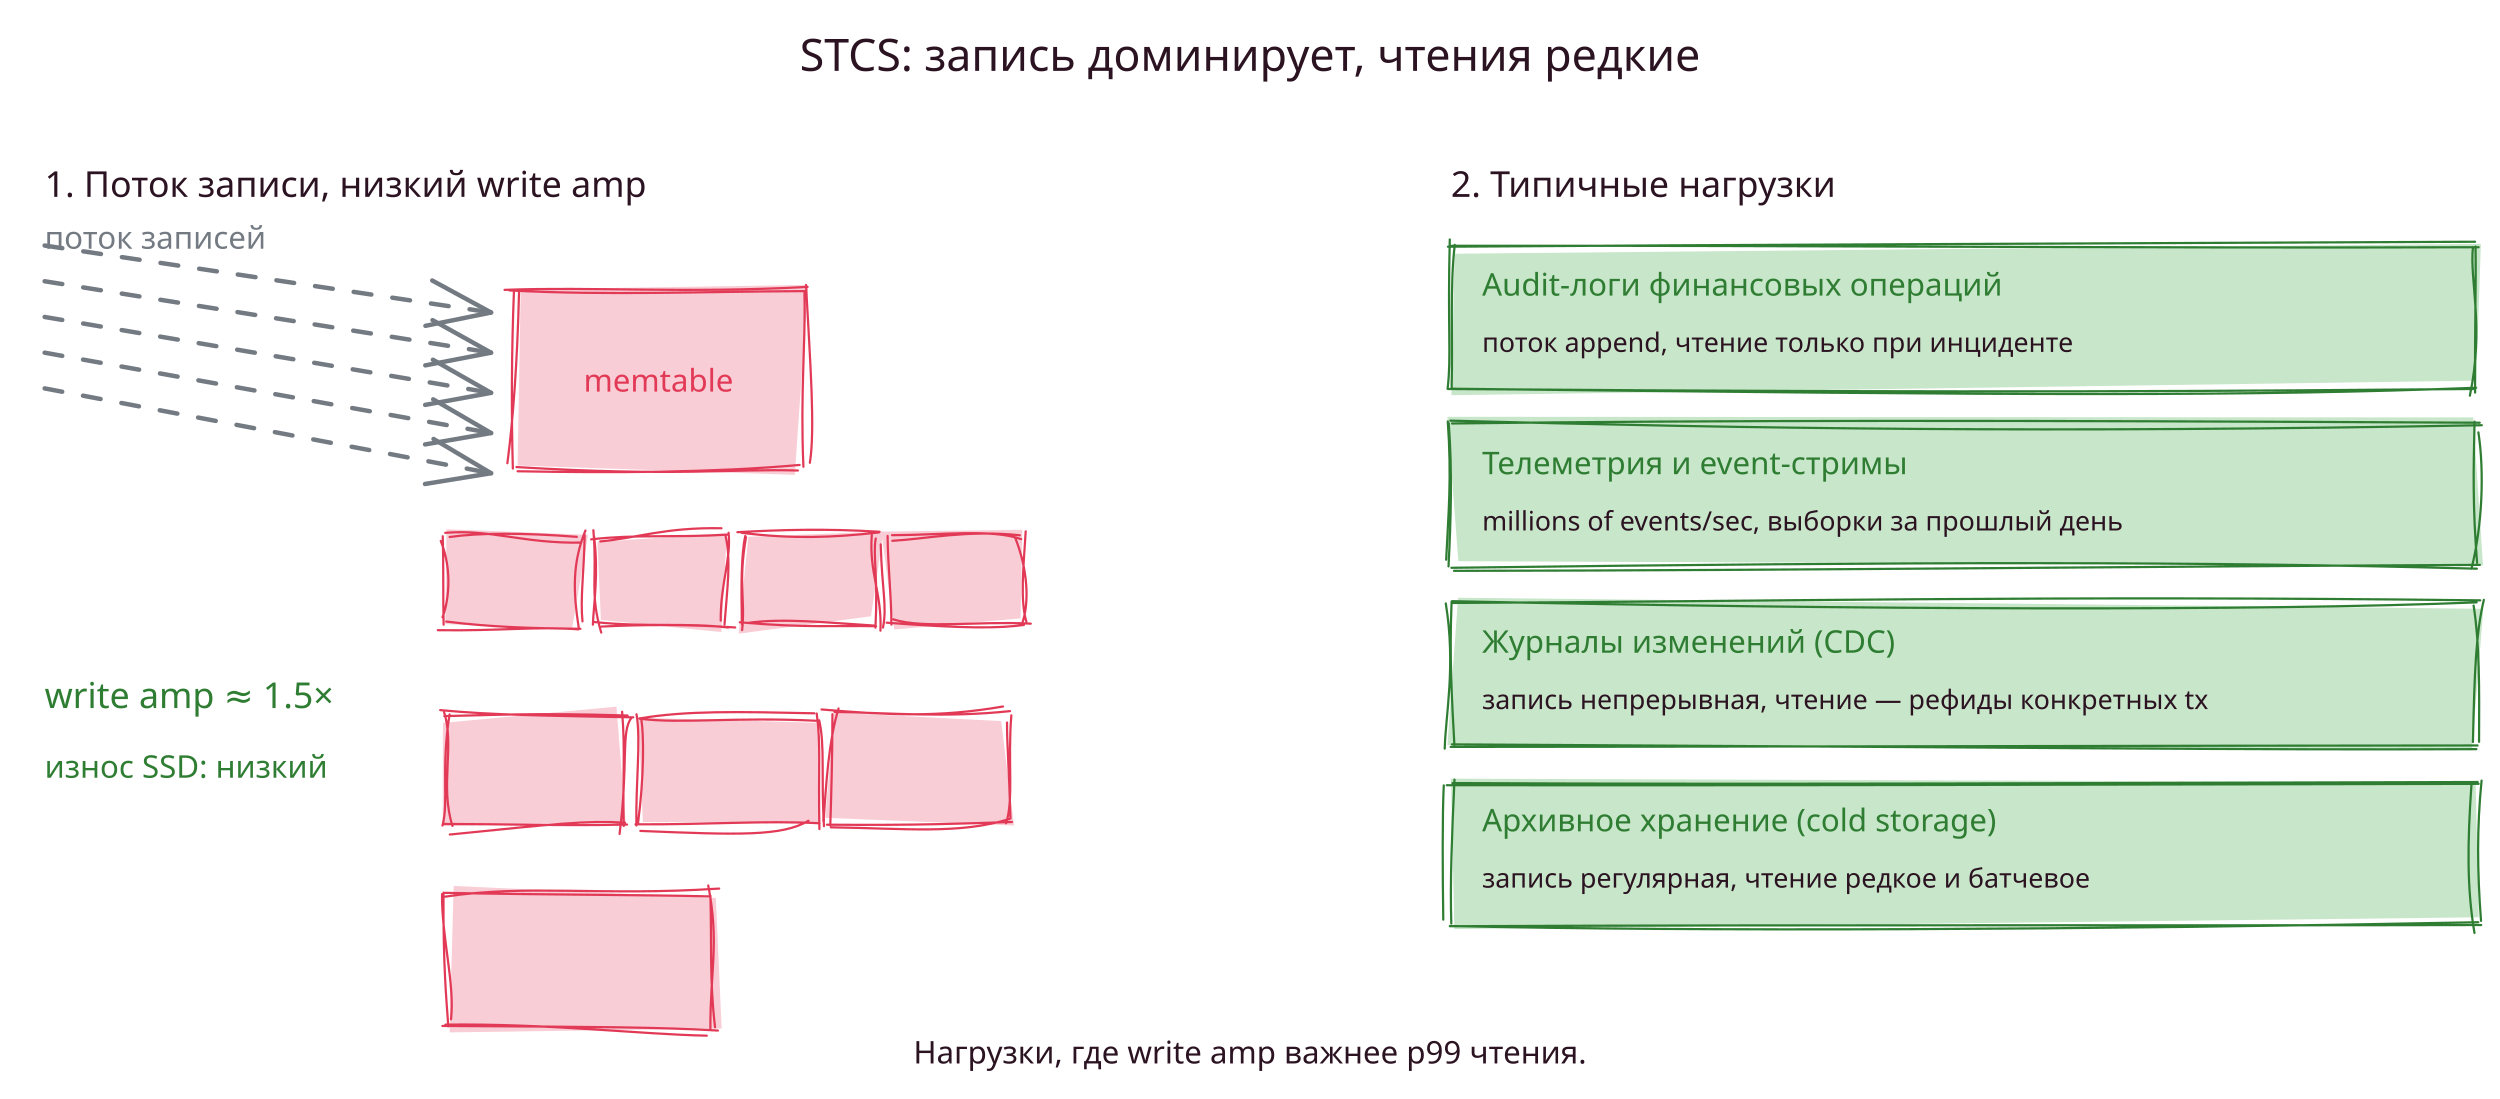
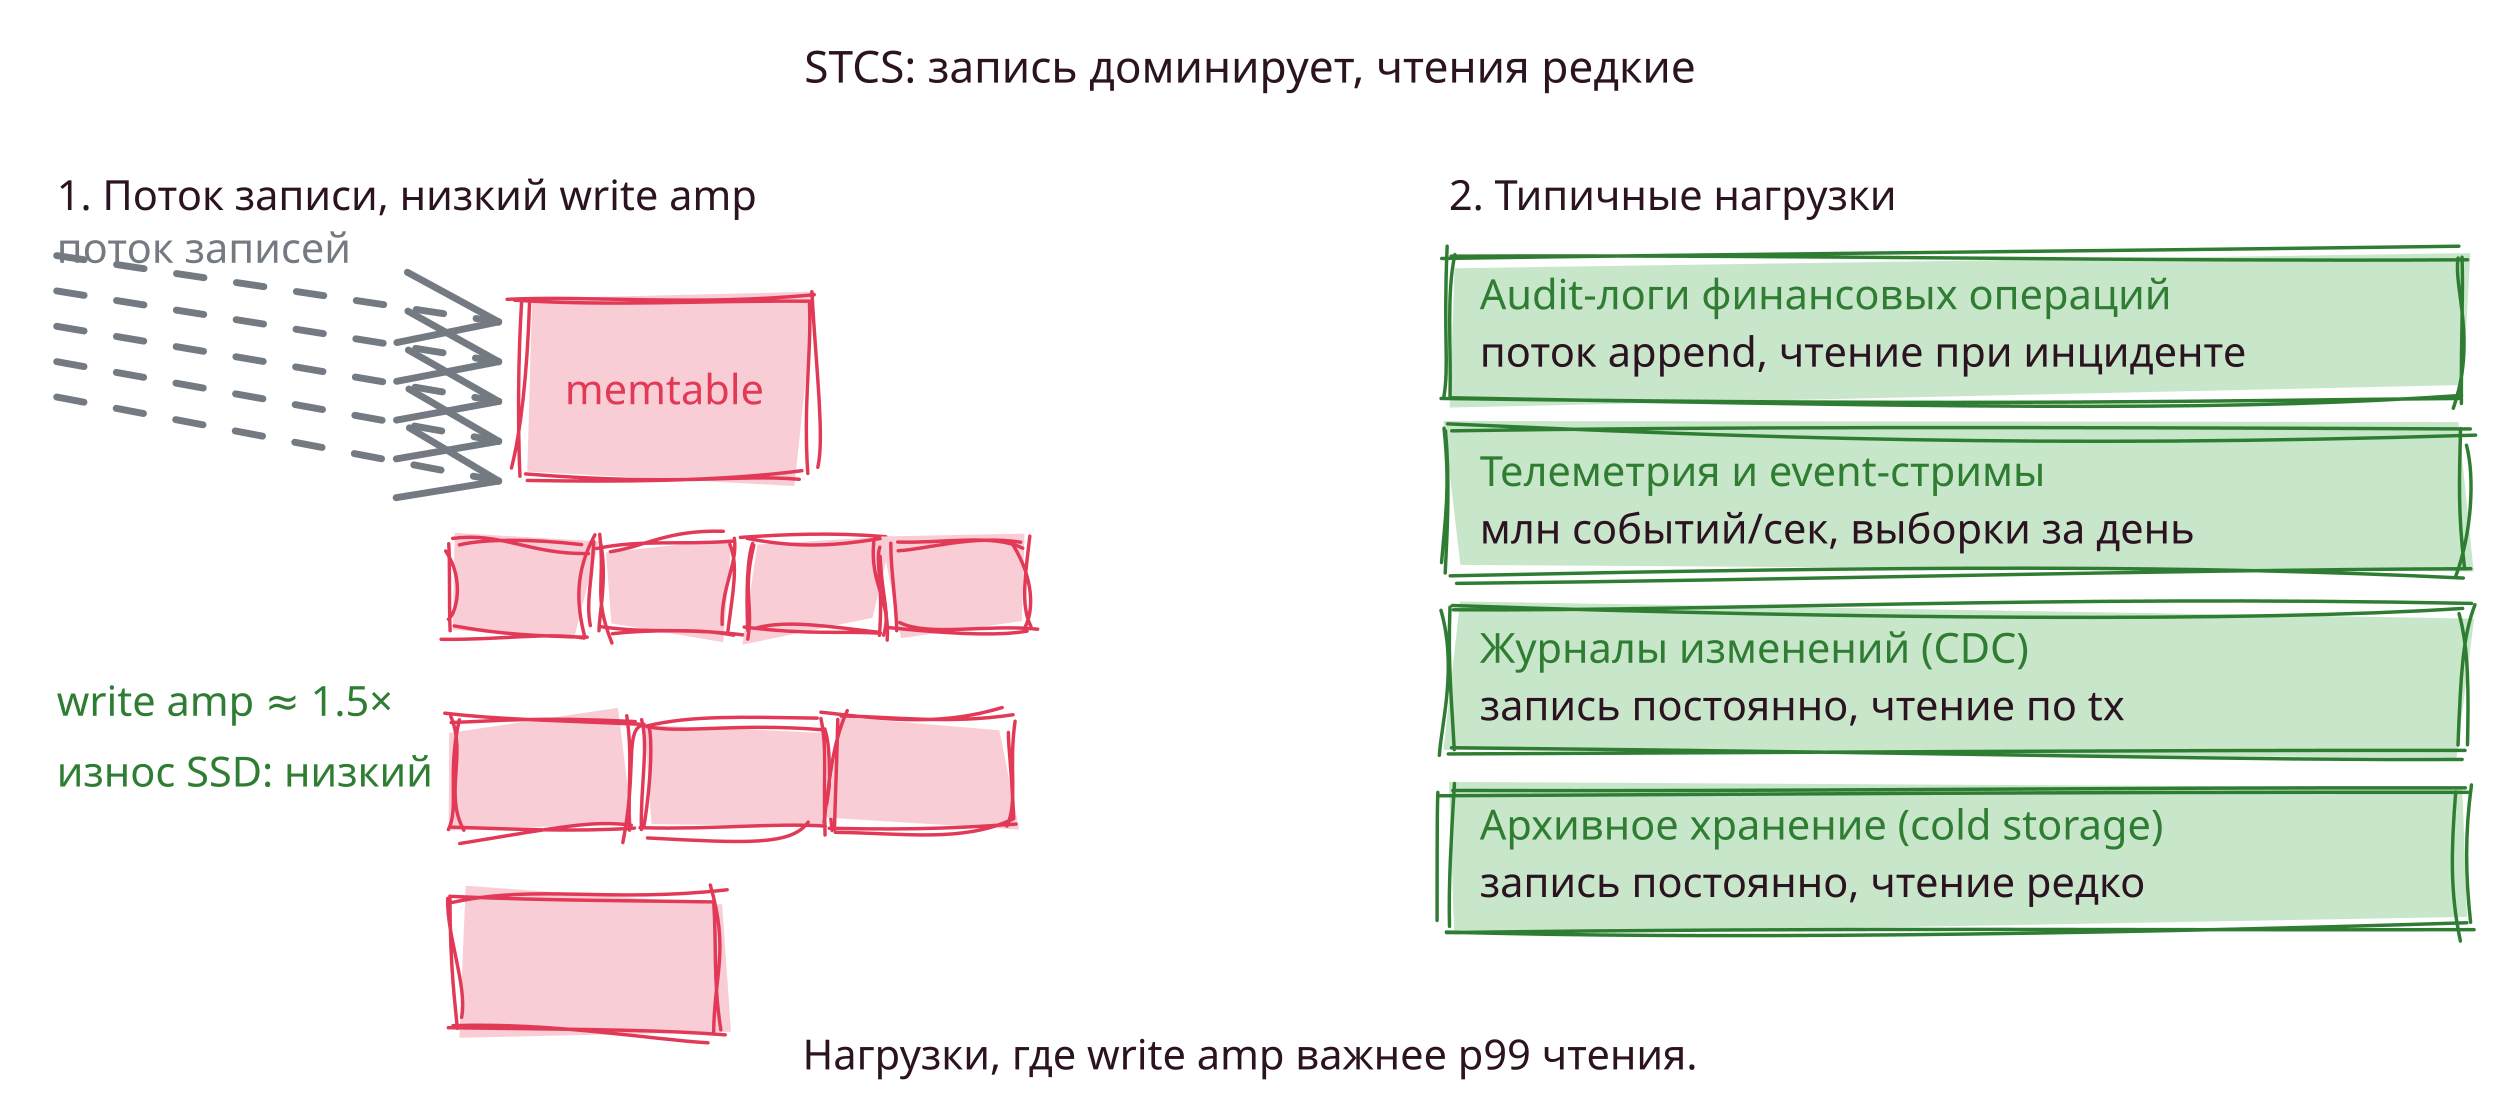
- <svg xmlns="http://www.w3.org/2000/svg" version="1.1" viewBox="0 0 1120 492" width="1120" height="492">
+ <svg xmlns="http://www.w3.org/2000/svg" version="1.1" viewBox="0 0 722.128 321.277" width="722.128" height="321.277">
  <defs>
    <style>
      @font-face {
        font-family: "Virgil";
        src: url("https://excalidraw.com/Virgil.woff2");
      }
      @font-face {
        font-family: "Cascadia";
        src: url("https://excalidraw.com/Cascadia.woff2");
      }
    </style>
  </defs>
-   <rect x="0" y="0" width="1120" height="492" fill="transparent" />
-   <g transform="translate(10 10) rotate(0 550 14)">
-     <text x="550" y="14.0" dominant-baseline="central" font-family="Cascadia, Segoe UI Emoji" font-size="20px" fill="#2B1321" text-anchor="middle" style="white-space: pre;" direction="ltr">STCS: запись доминирует, чтения редкие</text>
+   <rect x="0" y="0" width="722.128" height="321.277" fill="transparent" />
+   <g transform="translate(10 10) rotate(0 351.0638 8.93617)">
+     <text x="351.064" y="8.9" dominant-baseline="central" font-family="Cascadia, sans-serif" font-size="12.766px" fill="#2B1321" text-anchor="middle" style="white-space: pre;" direction="ltr">STCS: запись доминирует, чтения редкие</text>
  </g>
-   <g transform="translate(20 70) rotate(0 270 12)">
-     <text x="0" y="12.0" dominant-baseline="central" font-family="Cascadia, Segoe UI Emoji" font-size="16px" fill="#2B1321" text-anchor="start" style="white-space: pre;" direction="ltr">1. Поток записи, низкий write amp</text>
+   <g transform="translate(16.38298 48.29787) rotate(0 172.3404 7.659574)">
+     <text x="0" y="7.7" dominant-baseline="central" font-family="Cascadia, sans-serif" font-size="12px" fill="#2B1321" text-anchor="start" style="white-space: pre;" direction="ltr">1. Поток записи, низкий write amp</text>
  </g>
-   <g stroke-linecap="round" transform="translate(230 130) rotate(0 65 40)">
-     <path d="M3.26 -0.38 L131.98 -2.36 L126.06 82.74 L1.88 78.57" stroke="none" stroke-width="0" fill="#F8CDD6" />
-     <path d="M-3.95 -0.14 C34.67 -1.63, 76.96 1.49, 131.79 -1.46 M-1.81 0.11 C42.71 2.45, 84.27 0.6, 130.99 0.42 M131.09 -2.34 C133 33.01, 135.23 62.26, 132.82 77.32 M130.41 1.22 C130.98 23.76, 128.48 45.83, 129.93 79.1 M127.46 80.79 C97.75 79.93, 72.88 83.57, 1.37 79.24 M128.22 78.3 C88.65 81.79, 43.75 81.91, 1.88 81.12 M-2.7 77.52 C-0.17 58.53, 1.75 32.6, 2.53 0.94 M-0.24 79.91 C-0.94 55.41, -0.82 27.32, 0.24 0.62" stroke="#E23956" stroke-width="1" fill="none" />
+   <g stroke-linecap="round" transform="translate(150.4255 86.59574) rotate(0 41.48936 25.53191)">
+     <path d="M3.26 -0.38 L84.96 -2.36 L79.04 53.8 L1.88 49.64" stroke="none" stroke-width="0" fill="#F8CDD6" />
+     <path d="M-3.95 -0.14 C20.99 -1.28, 49.6 1.83, 84.77 -1.46 M-1.81 0.11 C27.27 1.98, 53.39 0.12, 83.97 0.42 M84.07 -2.34 C85.47 21.83, 87.71 39.91, 85.8 48.39 M83.39 1.22 C84.02 15.69, 81.53 29.7, 82.91 50.16 M80.44 51.85 C61.63 50.3, 47.67 53.94, 1.37 50.3 M81.2 49.37 C57.15 52.5, 27.77 52.61, 1.88 52.18 M-2.7 48.59 C-0.08 38.66, 1.85 21.79, 2.53 0.94 M-0.24 50.97 C-0.89 35.81, -0.77 17.06, 0.24 0.62" stroke="#E23956" stroke-width="1" fill="none" />
  </g>
-   <g transform="translate(230 130) rotate(0 65 40)">
-     <text x="65" y="40.0" dominant-baseline="central" font-family="Cascadia, Segoe UI Emoji" font-size="14px" fill="#E23956" text-anchor="middle" style="white-space: pre;" direction="ltr">memtable</text>
+   <g transform="translate(150.4255 86.59574) rotate(0 41.48936 25.53191)">
+     <text x="41.489" y="25.5" dominant-baseline="central" font-family="Cascadia, sans-serif" font-size="12px" fill="#E23956" text-anchor="middle" style="white-space: pre;" direction="ltr">memtable</text>
  </g>
  <g stroke-linecap="round">
-     <g transform="translate(20 110) rotate(0 100 15)">
-       <path d="M0 0 C33.33 5, 166.67 25, 200 30" stroke="#737A82" stroke-width="2" fill="none" stroke-dasharray="8 9.5" />
+     <g transform="translate(16.38298 73.82979) rotate(0 63.82979 9.574468)">
+       <path d="M0 0 C21.28 3.19, 106.38 15.96, 127.66 19.15" stroke="#737A82" stroke-width="2" fill="none" stroke-dasharray="8 9.5" />
    </g>
-     <g transform="translate(20 110) rotate(0 100 15)">
-       <path d="M170.6 35.97 C179.16 34.23, 187.71 32.49, 200 30" stroke="#737A82" stroke-width="2" fill="none" />
+     <g transform="translate(16.38298 73.82979) rotate(0 63.82979 9.574468)">
+       <path d="M98.26 25.11 C106.82 23.38, 115.37 21.64, 127.66 19.15" stroke="#737A82" stroke-width="2" fill="none" />
    </g>
-     <g transform="translate(20 110) rotate(0 100 15)">
-       <path d="M173.64 15.67 C181.31 19.84, 188.98 24.01, 200 30" stroke="#737A82" stroke-width="2" fill="none" />
+     <g transform="translate(16.38298 73.82979) rotate(0 63.82979 9.574468)">
+       <path d="M101.3 4.82 C108.97 8.99, 116.64 13.16, 127.66 19.15" stroke="#737A82" stroke-width="2" fill="none" />
    </g>
  </g>
  <g stroke-linecap="round">
-     <g transform="translate(20 126) rotate(0 100 16)">
-       <path d="M0 0 C33.33 5.33, 166.67 26.67, 200 32" stroke="#737A82" stroke-width="2" fill="none" stroke-dasharray="8 9.5" />
+     <g transform="translate(16.38298 84.04255) rotate(0 63.82979 10.21277)">
+       <path d="M0 0 C21.28 3.4, 106.38 17.02, 127.66 20.43" stroke="#737A82" stroke-width="2" fill="none" stroke-dasharray="8 9.5" />
    </g>
-     <g transform="translate(20 126) rotate(0 100 16)">
-       <path d="M170.54 37.68 C179.12 36.03, 187.69 34.37, 200 32" stroke="#737A82" stroke-width="2" fill="none" />
+     <g transform="translate(16.38298 84.04255) rotate(0 63.82979 10.21277)">
+       <path d="M98.2 26.1 C106.77 24.45, 115.35 22.8, 127.66 20.43" stroke="#737A82" stroke-width="2" fill="none" />
    </g>
-     <g transform="translate(20 126) rotate(0 100 16)">
-       <path d="M173.78 17.41 C181.41 21.66, 189.04 25.9, 200 32" stroke="#737A82" stroke-width="2" fill="none" />
+     <g transform="translate(16.38298 84.04255) rotate(0 63.82979 10.21277)">
+       <path d="M101.44 5.84 C109.07 10.08, 116.7 14.33, 127.66 20.43" stroke="#737A82" stroke-width="2" fill="none" />
    </g>
  </g>
  <g stroke-linecap="round">
-     <g transform="translate(20 142) rotate(0 100 17)">
-       <path d="M0 0 C33.33 5.67, 166.67 28.33, 200 34" stroke="#737A82" stroke-width="2" fill="none" stroke-dasharray="8 9.5" />
+     <g transform="translate(16.38298 94.25532) rotate(0 63.82979 10.85106)">
+       <path d="M0 0 C21.28 3.62, 106.38 18.09, 127.66 21.7" stroke="#737A82" stroke-width="2" fill="none" stroke-dasharray="8 9.5" />
    </g>
-     <g transform="translate(20 142) rotate(0 100 17)">
-       <path d="M170.49 39.39 C179.08 37.82, 187.67 36.25, 200 34" stroke="#737A82" stroke-width="2" fill="none" />
+     <g transform="translate(16.38298 94.25532) rotate(0 63.82979 10.85106)">
+       <path d="M98.15 27.09 C106.74 25.52, 115.33 23.96, 127.66 21.7" stroke="#737A82" stroke-width="2" fill="none" />
    </g>
-     <g transform="translate(20 142) rotate(0 100 17)">
-       <path d="M173.93 19.16 C181.52 23.48, 189.1 27.8, 200 34" stroke="#737A82" stroke-width="2" fill="none" />
+     <g transform="translate(16.38298 94.25532) rotate(0 63.82979 10.85106)">
+       <path d="M101.59 6.86 C109.18 11.18, 116.76 15.5, 127.66 21.7" stroke="#737A82" stroke-width="2" fill="none" />
    </g>
  </g>
  <g stroke-linecap="round">
-     <g transform="translate(20 158) rotate(0 100 18)">
-       <path d="M0 0 C33.33 6, 166.67 30, 200 36" stroke="#737A82" stroke-width="2" fill="none" stroke-dasharray="8 9.5" />
+     <g transform="translate(16.38298 104.4681) rotate(0 63.82979 11.48936)">
+       <path d="M0 0 C21.28 3.83, 106.38 19.15, 127.66 22.98" stroke="#737A82" stroke-width="2" fill="none" stroke-dasharray="8 9.5" />
    </g>
-     <g transform="translate(20 158) rotate(0 100 18)">
-       <path d="M170.44 41.1 C179.04 39.62, 187.65 38.13, 200 36" stroke="#737A82" stroke-width="2" fill="none" />
+     <g transform="translate(16.38298 104.4681) rotate(0 63.82979 11.48936)">
+       <path d="M98.1 28.08 C106.7 26.6, 115.31 25.11, 127.66 22.98" stroke="#737A82" stroke-width="2" fill="none" />
    </g>
-     <g transform="translate(20 158) rotate(0 100 18)">
-       <path d="M174.07 20.91 C181.62 25.3, 189.17 29.69, 200 36" stroke="#737A82" stroke-width="2" fill="none" />
+     <g transform="translate(16.38298 104.4681) rotate(0 63.82979 11.48936)">
+       <path d="M101.73 7.89 C109.28 12.28, 116.82 16.67, 127.66 22.98" stroke="#737A82" stroke-width="2" fill="none" />
    </g>
  </g>
  <g stroke-linecap="round">
-     <g transform="translate(20 174) rotate(0 100 19)">
-       <path d="M0 0 C33.33 6.33, 166.67 31.67, 200 38" stroke="#737A82" stroke-width="2" fill="none" stroke-dasharray="8 9.5" />
+     <g transform="translate(16.38298 114.6809) rotate(0 63.82979 12.12766)">
+       <path d="M0 0 C21.28 4.04, 106.38 20.21, 127.66 24.26" stroke="#737A82" stroke-width="2" fill="none" stroke-dasharray="8 9.5" />
    </g>
-     <g transform="translate(20 174) rotate(0 100 19)">
-       <path d="M170.39 42.82 C179.01 41.42, 187.63 40.01, 200 38" stroke="#737A82" stroke-width="2" fill="none" />
+     <g transform="translate(16.38298 114.6809) rotate(0 63.82979 12.12766)">
+       <path d="M98.05 29.07 C106.67 27.67, 115.29 26.27, 127.66 24.26" stroke="#737A82" stroke-width="2" fill="none" />
    </g>
-     <g transform="translate(20 174) rotate(0 100 19)">
-       <path d="M174.22 22.66 C181.72 27.12, 189.23 31.59, 200 38" stroke="#737A82" stroke-width="2" fill="none" />
+     <g transform="translate(16.38298 114.6809) rotate(0 63.82979 12.12766)">
+       <path d="M101.88 8.91 C109.38 13.38, 116.89 17.84, 127.66 24.26" stroke="#737A82" stroke-width="2" fill="none" />
    </g>
  </g>
-   <g transform="translate(20 95) rotate(0 100 11)">
-     <text x="0" y="11.0" dominant-baseline="central" font-family="Cascadia, Segoe UI Emoji" font-size="14px" fill="#737A82" text-anchor="start" style="white-space: pre;" direction="ltr">поток записей</text>
+   <g transform="translate(16.38298 64.25532) rotate(0 63.82979 7.021277)">
+     <text x="0" y="7.0" dominant-baseline="central" font-family="Cascadia, sans-serif" font-size="12px" fill="#737A82" text-anchor="start" style="white-space: pre;" direction="ltr">поток записей</text>
  </g>
-   <g stroke-linecap="round" transform="translate(200 240) rotate(0 30 20)">
-     <path d="M0.05 -2.89 L63.44 -0.41 L56.18 42.23 L-0.5 39.61" stroke="none" stroke-width="0" fill="#F8CDD6" />
-     <path d="M-0.52 -1.29 C20.08 -2.98, 34.31 3.54, 60.39 3.09 M1.43 0.58 C14.28 -1.3, 34.06 -1.39, 58.42 0.51 M62.27 -2.32 C56.35 12.13, 56.72 25.26, 59.32 41.5 M61.93 -0.35 C61.64 16.85, 59.9 27.95, 60.95 38.37 M59.15 41.96 C41.91 40.51, 23.39 42.76, -3.86 42.32 M60.03 41.7 C38.07 41.5, 19.67 40.93, -0.08 38.45 M-1.76 36.52 C0.61 30.59, 3.1 16.3, -2.54 2.35 M-1.26 39.85 C-1.57 26.58, -1.26 10.7, -1.65 0.24" stroke="#E23956" stroke-width="1" fill="none" />
+   <g stroke-linecap="round" transform="translate(131.2766 156.8085) rotate(0 19.14894 12.76596)">
+     <path d="M0.05 -2.89 L41.74 -0.41 L34.48 27.76 L-0.5 25.14" stroke="none" stroke-width="0" fill="#F8CDD6" />
+     <path d="M-0.52 -1.29 C13.76 -3.15, 21.67 3.37, 38.69 3.09 M1.43 0.58 C8.42 -1.13, 22.34 -1.21, 36.72 0.51 M40.56 -2.32 C34.8 8.28, 35.16 17.55, 37.61 27.04 M40.23 -0.35 C39.67 11.45, 37.93 17.15, 39.25 23.9 M37.45 27.49 C26.35 25.8, 13.96 28.05, -3.86 27.86 M38.33 27.24 C23.85 26.94, 12.93 26.37, -0.08 23.99 M-1.76 22.05 C0.55 20.49, 3.03 10.57, -2.54 2.35 M-1.26 25.39 C-1.6 17.08, -1.28 6.15, -1.65 0.24" stroke="#E23956" stroke-width="1" fill="none" />
  </g>
-   <g stroke-linecap="round" transform="translate(266 240) rotate(0 30 20)">
-     <path d="M1.64 2.79 L59.62 -1.17 L57.2 43.17 L3.2 37.74" stroke="none" stroke-width="0" fill="#F8CDD6" />
-     <path d="M2.91 2.56 C18.8 1.18, 32.07 -3.86, 57.22 -3.34 M-1.16 1.64 C18.6 -0.68, 35.53 0.95, 60.1 -0.48 M60.41 -1.32 C61.61 10.45, 56.74 21.49, 56.88 38.03 M59.12 0.45 C61.51 10.89, 59.87 23, 58.58 39.78 M63.36 41.11 C44.16 39.72, 20.89 39.79, 3.49 40.71 M60.25 41.13 C40.61 38.83, 24.64 41.17, -0.32 38.62 M3.35 43.39 C-1.91 25.53, 1.65 19.13, -0.17 -2.47 M-0.39 39.85 C-0.06 30.86, 2.28 16.89, 0.11 0.19" stroke="#E23956" stroke-width="1" fill="none" />
+   <g stroke-linecap="round" transform="translate(173.4043 156.8085) rotate(0 19.14894 12.76596)">
+     <path d="M1.64 2.79 L37.92 -1.17 L35.5 28.7 L3.2 23.27" stroke="none" stroke-width="0" fill="#F8CDD6" />
+     <path d="M2.91 2.56 C12.48 1.19, 19.43 -3.86, 35.52 -3.34 M-1.16 1.64 C11.82 -1, 21.96 0.64, 38.4 -0.48 M38.71 -1.32 C39.75 6.09, 34.88 12.78, 35.18 23.56 M37.42 0.45 C39.94 6.4, 38.29 14.03, 36.87 25.31 M41.66 26.64 C29.27 25.01, 12.82 25.09, 3.49 26.24 M38.55 26.66 C25.34 24.17, 15.8 26.51, -0.32 24.15 M3.35 28.92 C-2.13 15.05, 1.43 12.64, -0.17 -2.47 M-0.39 25.38 C-0.31 20.31, 2.04 10.25, 0.11 0.19" stroke="#E23956" stroke-width="1" fill="none" />
  </g>
-   <g stroke-linecap="round" transform="translate(332 240) rotate(0 30 20)">
-     <path d="M3.24 0.48 L63.8 -1.92 L58.21 36.1 L-1.09 43.87" stroke="none" stroke-width="0" fill="#F8CDD6" />
-     <path d="M-1.66 -1.58 C17.52 -2.65, 37.83 -3.27, 62.05 -1.77 M0.24 -1.3 C22.92 1.53, 41 0.89, 61.78 -1.47 M58.56 -0.31 C57.27 16.77, 63.16 25.73, 62.44 42.55 M60.32 1.25 C58.99 8.92, 61.43 18.05, 60.2 41.19 M59.57 40.25 C38.4 38.92, 18.4 36.82, 2.83 39.1 M60.48 40.55 C43.15 40.16, 29.6 41.42, -0.57 38.79 M0.47 42.26 C1.98 28.47, -1.4 21.96, 2.2 0.7 M0.48 39.84 C-0.15 23.15, 0.22 7.09, 1.87 0.14" stroke="#E23956" stroke-width="1" fill="none" />
+   <g stroke-linecap="round" transform="translate(215.5319 156.8085) rotate(0 19.14894 12.76596)">
+     <path d="M3.24 0.48 L42.1 -1.92 L36.51 21.63 L-1.09 29.4" stroke="none" stroke-width="0" fill="#F8CDD6" />
+     <path d="M-1.66 -1.58 C11.2 -2.47, 25.19 -3.09, 40.34 -1.77 M0.24 -1.3 C15.21 1.59, 25.58 0.95, 40.08 -1.47 M36.86 -0.31 C35.67 11.91, 41.57 16, 40.74 28.08 M38.61 1.25 C37.23 5.35, 39.68 10.91, 38.5 26.72 M37.87 25.78 C24.19 24.22, 11.69 22.13, 2.83 24.63 M38.78 26.09 C26.83 25.4, 18.68 26.66, -0.57 24.32 M0.47 27.8 C2.17 17.61, -1.2 14.7, 2.2 0.7 M0.48 25.37 C-0.04 14.44, 0.33 4.14, 1.87 0.14" stroke="#E23956" stroke-width="1" fill="none" />
  </g>
-   <g stroke-linecap="round" transform="translate(398 240) rotate(0 30 20)">
-     <path d="M-3.16 -1.83 L59.99 -2.68 L59.23 37.04 L2.61 42" stroke="none" stroke-width="0" fill="#F8CDD6" />
-     <path d="M1.77 2.28 C16.24 1.51, 35.59 -2.68, 58.87 -0.2 M1.65 -0.24 C23.24 -0.25, 46.47 -3.17, 59.46 1.54 M56.71 0.69 C62.52 15.09, 63.19 29.97, 60 39.07 M61.51 -1.94 C60.46 14.95, 59 29.1, 61.83 38.6 M63.78 39.4 C40.64 38.12, 15.9 41.85, 2.18 37.48 M60.71 39.98 C49.69 41.49, 34.57 41.66, -0.81 38.96 M-2.41 41.14 C-0.54 31.42, -2.84 24.79, -3.44 3.88 M1.35 39.83 C1.36 27.43, -0.24 13.28, -0.36 0.09" stroke="#E23956" stroke-width="1" fill="none" />
+   <g stroke-linecap="round" transform="translate(257.6596 156.8085) rotate(0 19.14894 12.76596)">
+     <path d="M-3.16 -1.83 L38.28 -2.68 L37.52 22.57 L2.61 27.53" stroke="none" stroke-width="0" fill="#F8CDD6" />
+     <path d="M1.77 2.28 C9.92 1.87, 22.95 -2.32, 37.17 -0.2 M1.65 -0.24 C14.6 0.19, 29.19 -2.74, 37.76 1.54 M35 0.69 C40.61 9.72, 41.28 19.22, 38.3 24.6 M39.8 -1.94 C38.52 9.4, 37.06 18.01, 40.13 24.13 M42.08 24.93 C27.11 23.44, 10.55 27.16, 2.18 23.01 M39 25.51 C32.33 26.63, 21.55 26.8, -0.81 24.49 M-2.41 26.67 C-0.51 20.17, -2.81 16.77, -3.44 3.88 M1.35 25.36 C1.25 17.67, -0.36 8.24, -0.36 0.09" stroke="#E23956" stroke-width="1" fill="none" />
  </g>
-   <g stroke-linecap="round" transform="translate(200 320) rotate(0 40 25)">
-     <path d="M-1.56 3.85 L76.17 -3.43 L80.24 47.98 L-1.69 50.13" stroke="none" stroke-width="0" fill="#F8CDD6" />
-     <path d="M-2.8 -1.87 C20.78 0.39, 44.99 0.62, 83.7 1.37 M-0.95 0.82 C20.38 0.43, 37.57 -0.77, 81.14 0.55 M82.85 1.69 C78.14 7.48, 81.57 22.33, 77.56 53.6 M78.7 -1.14 C80.22 16.18, 78.85 30.56, 79.46 50 M79.99 48.54 C62.72 47.51, 49.08 49.07, 1.52 53.87 M80.93 49.4 C53.18 50.07, 25.45 49.15, -1.05 49.12 M2.71 50.01 C-2.98 32.39, 3.79 13.69, -1.07 -0.95 M-1.77 49.83 C1.11 39.18, -2.48 24.42, 1.4 0.05" stroke="#E23956" stroke-width="1" fill="none" />
+   <g stroke-linecap="round" transform="translate(131.2766 207.8723) rotate(0 25.53191 15.95745)">
+     <path d="M-1.56 3.85 L47.23 -3.43 L51.31 29.89 L-1.69 32.05" stroke="none" stroke-width="0" fill="#F8CDD6" />
+     <path d="M-2.8 -1.87 C12.36 -0.06, 28.15 0.18, 54.76 1.37 M-0.95 0.82 C13.41 0.35, 23.64 -0.85, 52.2 0.55 M53.92 1.69 C49.28 3.75, 52.71 14.87, 48.63 35.51 M49.76 -1.14 C51.48 10.39, 50.12 18.98, 50.52 31.92 M51.06 30.46 C39.8 29.15, 32.19 30.71, 1.52 35.78 M52 31.32 C34.43 32.49, 16.89 31.58, -1.05 31.04 M2.71 31.93 C-3.13 21.48, 3.64 9.95, -1.07 -0.95 M-1.77 31.74 C1.41 25.67, -2.17 15.49, 1.4 0.05" stroke="#E23956" stroke-width="1" fill="none" />
  </g>
-   <g stroke-linecap="round" transform="translate(286 320) rotate(0 40 25)">
-     <path d="M0.04 1.54 L80.35 3.81 L81.26 48.91 L2.01 48.26" stroke="none" stroke-width="0" fill="#F8CDD6" />
-     <path d="M0.63 1.99 C19.51 4.39, 42.75 1.06, 80.52 2.94 M0.46 1.87 C21.55 -1.7, 44.75 -1.18, 78.82 -0.44 M81 2.69 C83.61 14.15, 81.81 27.27, 83.13 50.12 M79.89 -0.34 C81.81 13.58, 80.54 24.35, 81.09 51.41 M76.21 47.69 C64.33 54.71, 45.33 54.09, 0.87 52.25 M81.16 48.83 C56.69 47.49, 32.35 49.49, -1.3 49.29 M-0.18 48.89 C2.62 27.6, 2.45 9.05, 1.3 2.23 M-0.9 49.82 C-1.23 30.19, 1.21 12.06, -0.84 0" stroke="#E23956" stroke-width="1" fill="none" />
+   <g stroke-linecap="round" transform="translate(186.1702 207.8723) rotate(0 25.53191 15.95745)">
+     <path d="M0.04 1.54 L51.41 3.81 L52.32 30.83 L2.01 30.18" stroke="none" stroke-width="0" fill="#F8CDD6" />
+     <path d="M0.63 1.99 C11.08 4.18, 25.91 0.84, 51.59 2.94 M0.46 1.87 C13.35 -1.28, 28.34 -0.76, 49.88 -0.44 M52.06 2.69 C54.36 9.78, 52.56 18.54, 54.19 32.03 M50.95 -0.34 C52.85 8.93, 51.58 15.05, 52.15 33.33 M47.27 29.61 C42.32 36.36, 30.25 35.74, 0.87 34.17 M52.22 30.74 C36.54 29.78, 20.99 31.78, -1.3 31.21 M-0.18 30.8 C2.26 16.21, 2.1 4.35, 1.3 2.23 M-0.9 31.73 C-1.2 18.99, 1.24 7.75, -0.84 0" stroke="#E23956" stroke-width="1" fill="none" />
  </g>
-   <g stroke-linecap="round" transform="translate(372 320) rotate(0 40 25)">
-     <path d="M1.64 -0.77 L76.53 3.05 L82.27 49.85 L-2.28 46.39" stroke="none" stroke-width="0" fill="#F8CDD6" />
-     <path d="M-3.95 -2.16 C26.23 0.4, 48.52 1.49, 77.35 -3.49 M1.86 -1.07 C26.73 -0.63, 51.93 1.62, 80.49 -1.42 M79.15 3.69 C79.08 12.82, 80.05 24.21, 80.69 46.64 M81.08 0.47 C79.41 20.98, 82.24 38.14, 78.71 48.82 M80.42 46.84 C57.94 53.9, 33.58 51.11, 0.22 50.64 M81.39 48.25 C60.19 48.91, 39.24 49.83, -1.54 49.46 M-3.06 47.76 C-1.79 30.8, -0.88 12.4, 3.67 -2.6 M-0.03 49.81 C0.44 35.2, 0.9 19.71, 0.93 -0.05" stroke="#E23956" stroke-width="1" fill="none" />
+   <g stroke-linecap="round" transform="translate(241.0638 207.8723) rotate(0 25.53191 15.95745)">
+     <path d="M1.64 -0.77 L47.6 3.05 L53.34 31.76 L-2.28 28.31" stroke="none" stroke-width="0" fill="#F8CDD6" />
+     <path d="M-3.95 -2.16 C17.8 0.42, 31.67 1.51, 48.41 -3.49 M1.86 -1.07 C17.29 -0.86, 33.05 1.38, 51.56 -1.42 M50.21 3.69 C50.17 7.82, 51.13 14.21, 51.75 28.56 M52.14 0.47 C50.22 13.86, 53.05 23.89, 49.78 30.74 M51.48 28.75 C36.84 35.56, 20.32 32.77, 0.22 32.55 M52.45 30.17 C38.65 31.07, 25.09 31.98, -1.54 31.37 M-3.06 29.68 C-1.62 18.94, -0.71 6.75, 3.67 -2.6 M-0.03 31.73 C0.19 22.69, 0.65 12.77, 0.93 -0.05" stroke="#E23956" stroke-width="1" fill="none" />
  </g>
-   <g stroke-linecap="round" transform="translate(200 400) rotate(0 60 30)">
-     <path d="M3.24 -3.09 L120.71 2.3 L123.29 60.78 L1.42 62.52" stroke="none" stroke-width="0" fill="#F8CDD6" />
-     <path d="M-0.52 1.7 C36.59 -3.96, 69.57 1.56, 122.17 -1.92 M-0.73 -0.01 C42.66 0.89, 88.62 0.85, 118.17 1.59 M117.29 -3.3 C122.36 22.6, 118.09 35.37, 118.25 61.16 M118.27 1.27 C118.88 21.69, 117.79 38.54, 120.34 60.23 M116.63 63.98 C87.47 63.42, 45.66 58.46, -0.44 59.03 M121.61 61.68 C95.39 60.18, 69.53 60.01, -1.79 59.63 M2.06 56.64 C3.81 40.83, -2.21 19.41, -1.97 0.58 M0.84 59.8 C0 47.85, -1.51 32.64, -1.31 -0.1" stroke="#E23956" stroke-width="1" fill="none" />
+   <g stroke-linecap="round" transform="translate(131.2766 258.9362) rotate(0 38.29787 19.14894)">
+     <path d="M3.24 -3.09 L77.31 2.3 L79.88 39.08 L1.42 40.82" stroke="none" stroke-width="0" fill="#F8CDD6" />
+     <path d="M-0.52 1.7 C23.96 -3.57, 44.29 1.95, 78.77 -1.92 M-0.73 -0.01 C26.65 1.28, 56.6 1.24, 74.77 1.59 M73.89 -3.3 C79.38 15.85, 75.11 21.86, 74.85 39.46 M74.86 1.27 C75.76 14.51, 74.68 24.19, 76.94 38.53 M73.22 42.28 C57.18 41.36, 28.49 36.39, -0.44 37.32 M78.21 39.98 C60.99 38.64, 44.14 38.47, -1.79 37.92 M2.06 34.93 C3.78 26.02, -2.24 11.49, -1.97 0.58 M0.84 38.1 C0.23 31.26, -1.28 21.17, -1.31 -0.1" stroke="#E23956" stroke-width="1" fill="none" />
  </g>
-   <g transform="translate(20 300) rotate(0 100 11)">
-     <text x="0" y="11.0" dominant-baseline="central" font-family="Cascadia, Segoe UI Emoji" font-size="16px" fill="#2E7D32" text-anchor="start" style="white-space: pre;" direction="ltr">write amp ≈ 1.5×</text>
+   <g transform="translate(16.38298 195.1064) rotate(0 63.82979 7.021277)">
+     <text x="0" y="7.0" dominant-baseline="central" font-family="Cascadia, sans-serif" font-size="12px" fill="#2E7D32" text-anchor="start" style="white-space: pre;" direction="ltr">write amp ≈ 1.5×</text>
  </g>
-   <g transform="translate(20 332) rotate(0 100 11)">
-     <text x="0" y="11.0" dominant-baseline="central" font-family="Cascadia, Segoe UI Emoji" font-size="14px" fill="#2E7D32" text-anchor="start" style="white-space: pre;" direction="ltr">износ SSD: низкий</text>
+   <g transform="translate(16.38298 215.5319) rotate(0 63.82979 7.021277)">
+     <text x="0" y="7.0" dominant-baseline="central" font-family="Cascadia, sans-serif" font-size="12px" fill="#2E7D32" text-anchor="start" style="white-space: pre;" direction="ltr">износ SSD: низкий</text>
  </g>
-   <g transform="translate(650 70) rotate(0 230 12)">
-     <text x="0" y="12.0" dominant-baseline="central" font-family="Cascadia, Segoe UI Emoji" font-size="16px" fill="#2B1321" text-anchor="start" style="white-space: pre;" direction="ltr">2. Типичные нагрузки</text>
+   <g transform="translate(418.5106 48.29787) rotate(0 146.8085 7.659574)">
+     <text x="0" y="7.7" dominant-baseline="central" font-family="Cascadia, sans-serif" font-size="12px" fill="#2B1321" text-anchor="start" style="white-space: pre;" direction="ltr">2. Типичные нагрузки</text>
  </g>
-   <g stroke-linecap="round" transform="translate(650 110) rotate(0 230 32)">
-     <path d="M1.63 3.66 L461.44 -0.73 L459.35 60.53 L0.23 67.04" stroke="none" stroke-width="0" fill="#C8E6C9" />
-     <path d="M-1.31 0.52 C132.33 -0.42, 267.29 -0.78, 458.82 -1.7 M0.42 0.1 C156.93 -0.06, 313.22 1.27, 460.41 0.76 M457.88 0.71 C456.26 15.69, 463.05 35.93, 456.5 67.25 M459.03 0.48 C459.36 17.87, 458.65 34.86, 458.85 65.87 M458.82 64.26 C353.57 65.1, 252.19 66.19, -1.43 64.27 M459.31 63.71 C360.7 67.52, 262.46 67.28, 0.58 64.14 M-1.47 64.13 C0.24 49.86, -1.5 37.26, -0.5 -2.72 M0.33 63.78 C0.92 41.39, -0.49 18.25, 1.74 -0.29" stroke="#2E7D32" stroke-width="1" fill="none" />
+   <g stroke-linecap="round" transform="translate(418.5106 73.82979) rotate(0 146.8085 20.42553)">
+     <path d="M1.63 3.66 L295.06 -0.73 L292.96 37.38 L0.23 43.89" stroke="none" stroke-width="0" fill="#C8E6C9" />
+     <path d="M-2.08 0.83 C82.92 -0.5, 170.05 -1.08, 291.74 -2.71 M0.66 0.17 C100.8 -0.33, 200.58 1.79, 294.28 1.21 M291.5 0.71 C290.18 9.88, 296.98 24.29, 290.12 44.1 M292.65 0.48 C293.05 11.43, 292.34 22, 292.47 42.72 M291.74 41.27 C224 41.79, 162.42 43.53, -2.27 41.27 M292.51 40.39 C229.73 44.67, 167.55 44.29, 0.92 41.07 M-1.47 40.98 C0.12 31.62, -1.62 23.92, -0.5 -2.72 M0.33 40.63 C0.67 26.25, -0.74 11.11, 1.74 -0.29" stroke="#2E7D32" stroke-width="1" fill="none" />
  </g>
-   <g transform="translate(664 116) rotate(0 220 11)">
-     <text x="0" y="11.0" dominant-baseline="central" font-family="Cascadia, Segoe UI Emoji" font-size="14px" fill="#2E7D32" text-anchor="start" style="white-space: pre;" direction="ltr">Audit-логи финансовых операций</text>
+   <g transform="translate(427.4468 77.65957) rotate(0 140.4255 7.021277)">
+     <text x="0" y="7.0" dominant-baseline="central" font-family="Cascadia, sans-serif" font-size="12px" fill="#2E7D32" text-anchor="start" style="white-space: pre;" direction="ltr">Audit-логи финансовых операций</text>
  </g>
-   <g transform="translate(664 142) rotate(0 220 11)">
-     <text x="0" y="11.0" dominant-baseline="central" font-family="Cascadia, Segoe UI Emoji" font-size="12px" fill="#2B1321" text-anchor="start" style="white-space: pre;" direction="ltr">поток append, чтение только при инциденте</text>
+   <g transform="translate(427.4468 94.25532) rotate(0 140.4255 7.021277)">
+     <text x="0" y="7.0" dominant-baseline="central" font-family="Cascadia, sans-serif" font-size="12px" fill="#2B1321" text-anchor="start" style="white-space: pre;" direction="ltr">поток append, чтение при инциденте</text>
  </g>
-   <g stroke-linecap="round" transform="translate(650 190) rotate(0 230 32)">
-     <path d="M-1.57 -3.28 L457.99 -2.99 L462.39 63.34 L3.33 61.43" stroke="none" stroke-width="0" fill="#C8E6C9" />
-     <path d="M-0.24 -1.55 C134.28 2, 267.91 4.1, 461.84 0.5 M0.52 -0.28 C122.59 -1.77, 245.7 -1.76, 460.9 -0.62 M460.32 3.71 C463.02 21.18, 462.11 45.68, 457.19 64.82 M458.6 -1.11 C458.12 20.21, 457.7 36.52, 459.73 62.09 M460.98 63.07 C312.35 63.74, 163.71 65.52, 1.39 65.74 M459.62 64.77 C336.55 61.5, 212.15 61.6, 0.24 64.37 M-2.12 60.75 C-1.09 39.79, 0.39 23.95, -1.4 -1.19 M-1.06 63.75 C0.01 42.66, 0.67 21.67, -0.97 -0.43" stroke="#2E7D32" stroke-width="1" fill="none" />
+   <g stroke-linecap="round" transform="translate(418.5106 124.8936) rotate(0 146.8085 20.42553)">
+     <path d="M-1.57 -3.28 L291.61 -2.99 L296.01 40.19 L3.33 38.28" stroke="none" stroke-width="0" fill="#C8E6C9" />
+     <path d="M-0.38 -2.47 C86.03 1.41, 171.01 4.76, 296.56 0.79 M0.82 -0.45 C77.67 -1.6, 156.16 -1.59, 295.05 -0.99 M293.94 3.71 C296.38 12.93, 295.47 29.18, 290.8 41.67 M292.22 -1.11 C291.86 13.54, 291.44 23.17, 293.35 38.95 M295.18 39.37 C199.63 39.79, 104.07 42.62, 2.22 43.62 M293.02 42.08 C215.64 38.31, 136.13 38.48, 0.38 41.44 M-2.12 37.61 C-1.04 24.34, 0.43 16.21, -1.4 -1.19 M-1.06 40.61 C-0.38 27.11, 0.27 13.73, -0.97 -0.43" stroke="#2E7D32" stroke-width="1" fill="none" />
  </g>
-   <g transform="translate(664 196) rotate(0 220 11)">
-     <text x="0" y="11.0" dominant-baseline="central" font-family="Cascadia, Segoe UI Emoji" font-size="14px" fill="#2E7D32" text-anchor="start" style="white-space: pre;" direction="ltr">Телеметрия и event-стримы</text>
+   <g transform="translate(427.4468 128.7234) rotate(0 140.4255 7.021277)">
+     <text x="0" y="7.0" dominant-baseline="central" font-family="Cascadia, sans-serif" font-size="12px" fill="#2E7D32" text-anchor="start" style="white-space: pre;" direction="ltr">Телеметрия и event-стримы</text>
  </g>
-   <g transform="translate(664 222) rotate(0 220 11)">
-     <text x="0" y="11.0" dominant-baseline="central" font-family="Cascadia, Segoe UI Emoji" font-size="12px" fill="#2B1321" text-anchor="start" style="white-space: pre;" direction="ltr">millions of events/sec, выборки за прошлый день</text>
+   <g transform="translate(427.4468 145.3191) rotate(0 140.4255 7.021277)">
+     <text x="0" y="7.0" dominant-baseline="central" font-family="Cascadia, sans-serif" font-size="12px" fill="#2B1321" text-anchor="start" style="white-space: pre;" direction="ltr">млн событий/сек, выборки за день</text>
  </g>
-   <g stroke-linecap="round" transform="translate(650 270) rotate(0 230 32)">
-     <path d="M3.22 -2.22 L462.54 2.74 L457.43 66.15 L-1.56 63.82" stroke="none" stroke-width="0" fill="#C8E6C9" />
-     <path d="M0.83 0.12 C132.51 -0.44, 268.53 -3.35, 461.13 -1.04 M0.62 -0.67 C182.12 3.24, 364.05 3.79, 459.51 -0.14 M462.76 -1.28 C459.22 13.86, 458.61 29.83, 457.87 62.39 M458.18 1.3 C460.88 18.55, 460.74 38.17, 460.62 62.32 M459.41 65.61 C359.4 66.11, 262.97 64.85, 0.48 63.48 M459.94 63.97 C310.54 64.06, 159.97 64.51, -0.11 64.61 M-2.76 65.38 C-2.41 50.51, 2.27 28.24, -2.29 0.34 M1.56 63.73 C0.53 43.93, -0.74 25.09, 0.32 -0.58" stroke="#2E7D32" stroke-width="1" fill="none" />
+   <g stroke-linecap="round" transform="translate(418.5106 175.9574) rotate(0 146.8085 20.42553)">
+     <path d="M3.22 -2.22 L296.15 2.74 L291.05 43 L-1.56 40.67" stroke="none" stroke-width="0" fill="#C8E6C9" />
+     <path d="M1.32 0.19 C83.18 0.53, 171.98 -4.1, 295.42 -1.66 M0.98 -1.06 C116.23 2.9, 232.16 3.77, 292.84 -0.22 M296.38 -1.28 C292.93 7.81, 292.32 17.73, 291.49 39.24 M291.79 1.3 C294.67 11.64, 294.53 24.35, 294.23 39.17 M292.68 43.41 C228.04 43.73, 169.12 41.72, 0.76 40.02 M293.52 40.8 C198.56 40.69, 101.73 41.41, -0.17 41.82 M-2.76 42.23 C-2.2 33.24, 2.48 16.84, -2.29 0.34 M1.56 40.58 C0.93 27.98, -0.34 16.34, 0.32 -0.58" stroke="#2E7D32" stroke-width="1" fill="none" />
  </g>
-   <g transform="translate(664 276) rotate(0 220 11)">
-     <text x="0" y="11.0" dominant-baseline="central" font-family="Cascadia, Segoe UI Emoji" font-size="14px" fill="#2E7D32" text-anchor="start" style="white-space: pre;" direction="ltr">Журналы изменений (CDC)</text>
+   <g transform="translate(427.4468 179.7872) rotate(0 140.4255 7.021277)">
+     <text x="0" y="7.0" dominant-baseline="central" font-family="Cascadia, sans-serif" font-size="12px" fill="#2E7D32" text-anchor="start" style="white-space: pre;" direction="ltr">Журналы изменений (CDC)</text>
  </g>
-   <g transform="translate(664 302) rotate(0 220 11)">
-     <text x="0" y="11.0" dominant-baseline="central" font-family="Cascadia, Segoe UI Emoji" font-size="12px" fill="#2B1321" text-anchor="start" style="white-space: pre;" direction="ltr">запись непрерывная, чтение — рефиды конкретных tx</text>
+   <g transform="translate(427.4468 196.383) rotate(0 140.4255 7.021277)">
+     <text x="0" y="7.0" dominant-baseline="central" font-family="Cascadia, sans-serif" font-size="12px" fill="#2B1321" text-anchor="start" style="white-space: pre;" direction="ltr">запись постоянно, чтение по tx</text>
  </g>
-   <g stroke-linecap="round" transform="translate(650 350) rotate(0 230 32)">
-     <path d="M0.02 -1.16 L459.08 0.47 L460.48 60.96 L1.55 66.21" stroke="none" stroke-width="0" fill="#C8E6C9" />
-     <path d="M-1.84 1.78 C134.46 1.97, 269.16 1.53, 460.42 1.16 M0.72 0.82 C149.64 1.53, 298.39 0.76, 460 0.34 M457.2 1.73 C455.42 27.35, 455.11 47.59, 458.56 67.96 M461.75 -0.29 C459.64 20.89, 459.79 39.83, 461.5 62.55 M461.57 64.41 C318.18 64.76, 174.5 64.18, -0.44 64.95 M460.26 63.16 C284.53 66.62, 109.66 67.42, -0.45 64.84 M-3.41 62 C-3.74 40.44, -3.84 14.93, -3.19 1.86 M0.18 63.71 C-0.38 45.19, 0.42 24.51, 1.61 -0.72" stroke="#2E7D32" stroke-width="1" fill="none" />
+   <g stroke-linecap="round" transform="translate(418.5106 227.0213) rotate(0 146.8085 20.42553)">
+     <path d="M0.02 -1.16 L292.7 0.47 L294.1 37.81 L1.55 43.06" stroke="none" stroke-width="0" fill="#C8E6C9" />
+     <path d="M-2.93 2.84 C86.29 2.43, 172.95 1.74, 294.29 1.84 M1.14 1.3 C96.07 1.63, 190.72 0.4, 293.61 0.55 M290.82 1.73 C289.49 18.86, 289.18 30.62, 292.18 44.81 M295.37 -0.29 C293.49 13.74, 293.63 25.52, 295.12 39.4 M296.13 41.51 C203.68 41.73, 110.77 40.81, -0.7 42.37 M294.03 39.52 C181.49 43.07, 70.31 44.34, -0.72 42.19 M-3.41 38.85 C-3.36 25.96, -3.47 9.12, -3.19 1.86 M0.18 40.56 C-0.13 28.84, 0.67 14.96, 1.61 -0.72" stroke="#2E7D32" stroke-width="1" fill="none" />
  </g>
-   <g transform="translate(664 356) rotate(0 220 11)">
-     <text x="0" y="11.0" dominant-baseline="central" font-family="Cascadia, Segoe UI Emoji" font-size="14px" fill="#2E7D32" text-anchor="start" style="white-space: pre;" direction="ltr">Архивное хранение (cold storage)</text>
+   <g transform="translate(427.4468 230.8511) rotate(0 140.4255 7.021277)">
+     <text x="0" y="7.0" dominant-baseline="central" font-family="Cascadia, sans-serif" font-size="12px" fill="#2E7D32" text-anchor="start" style="white-space: pre;" direction="ltr">Архивное хранение (cold storage)</text>
  </g>
-   <g transform="translate(664 382) rotate(0 220 11)">
-     <text x="0" y="11.0" dominant-baseline="central" font-family="Cascadia, Segoe UI Emoji" font-size="12px" fill="#2B1321" text-anchor="start" style="white-space: pre;" direction="ltr">запись регулярная, чтение редкое и батчевое</text>
+   <g transform="translate(427.4468 247.4468) rotate(0 140.4255 7.021277)">
+     <text x="0" y="7.0" dominant-baseline="central" font-family="Cascadia, sans-serif" font-size="12px" fill="#2B1321" text-anchor="start" style="white-space: pre;" direction="ltr">запись постоянно, чтение редко</text>
  </g>
-   <g transform="translate(10 460) rotate(0 550 11)">
-     <text x="550" y="11.0" dominant-baseline="central" font-family="Cascadia, Segoe UI Emoji" font-size="14px" fill="#2B1321" text-anchor="middle" style="white-space: pre;" direction="ltr">Нагрузки, где write amp важнее p99 чтения.</text>
+   <g transform="translate(10 297.234) rotate(0 351.0638 7.021277)">
+     <text x="351.064" y="7.0" dominant-baseline="central" font-family="Cascadia, sans-serif" font-size="12px" fill="#2B1321" text-anchor="middle" style="white-space: pre;" direction="ltr">Нагрузки, где write amp важнее p99 чтения.</text>
  </g>
</svg>
